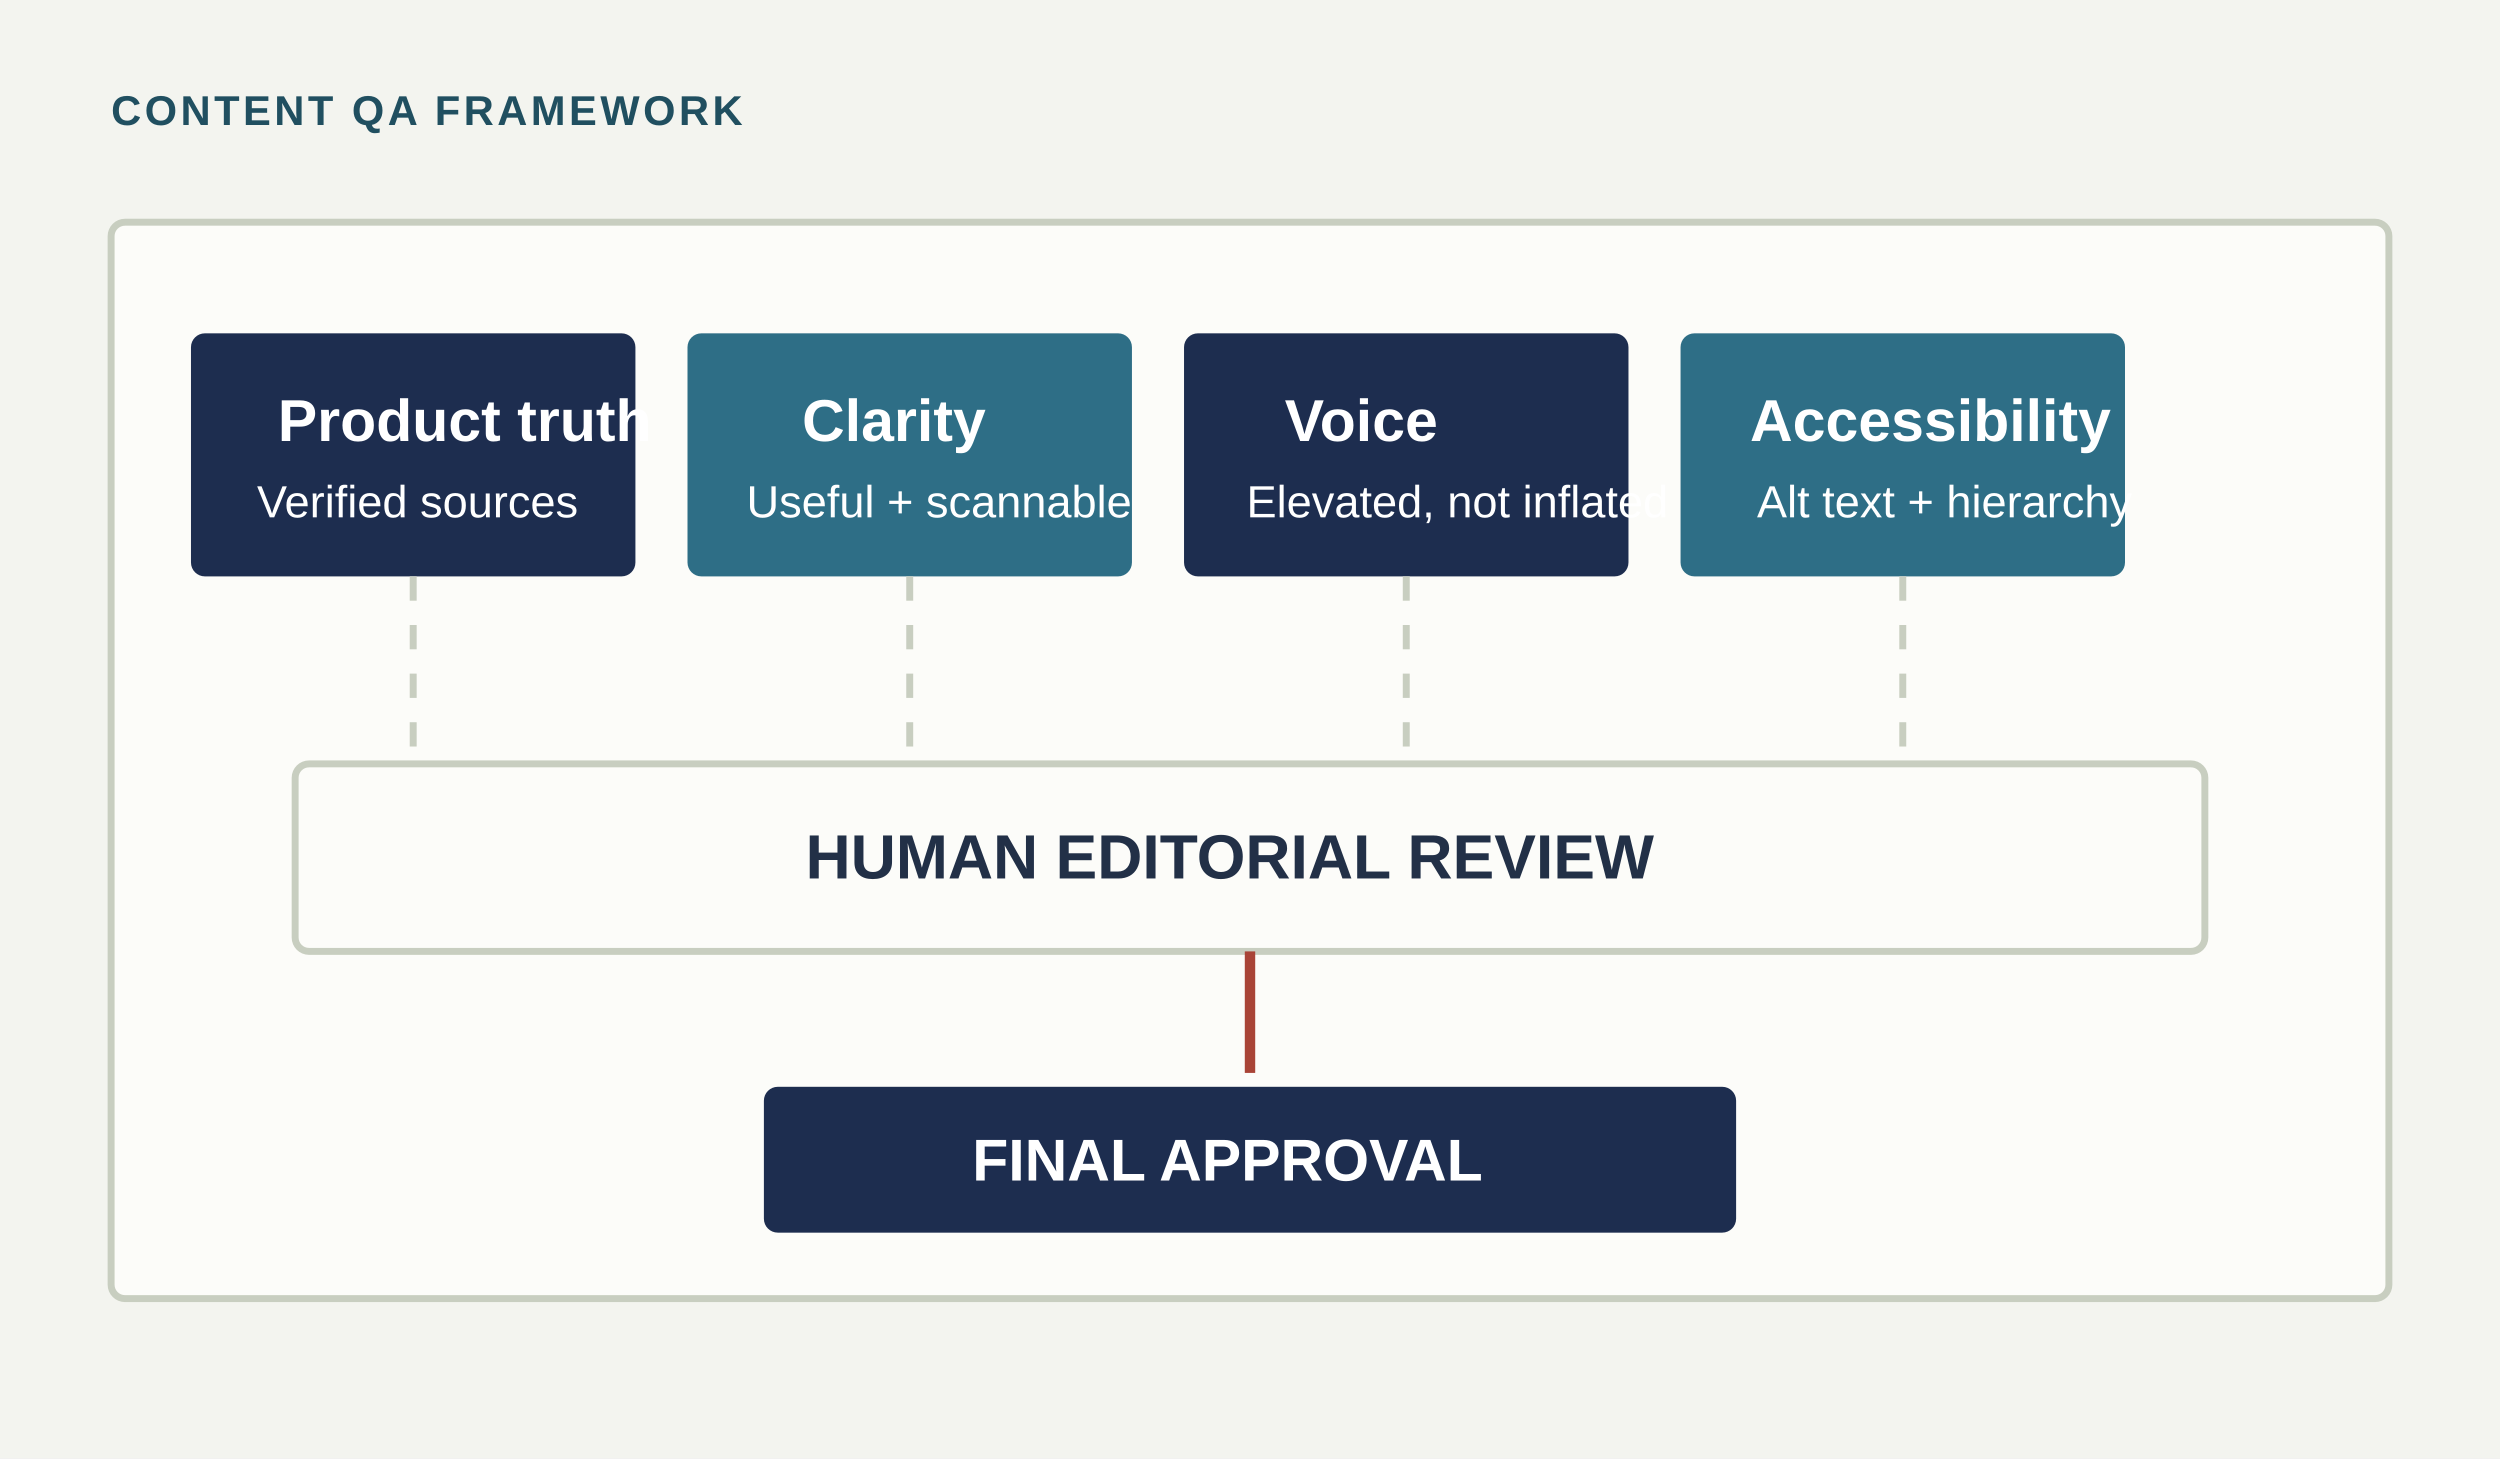
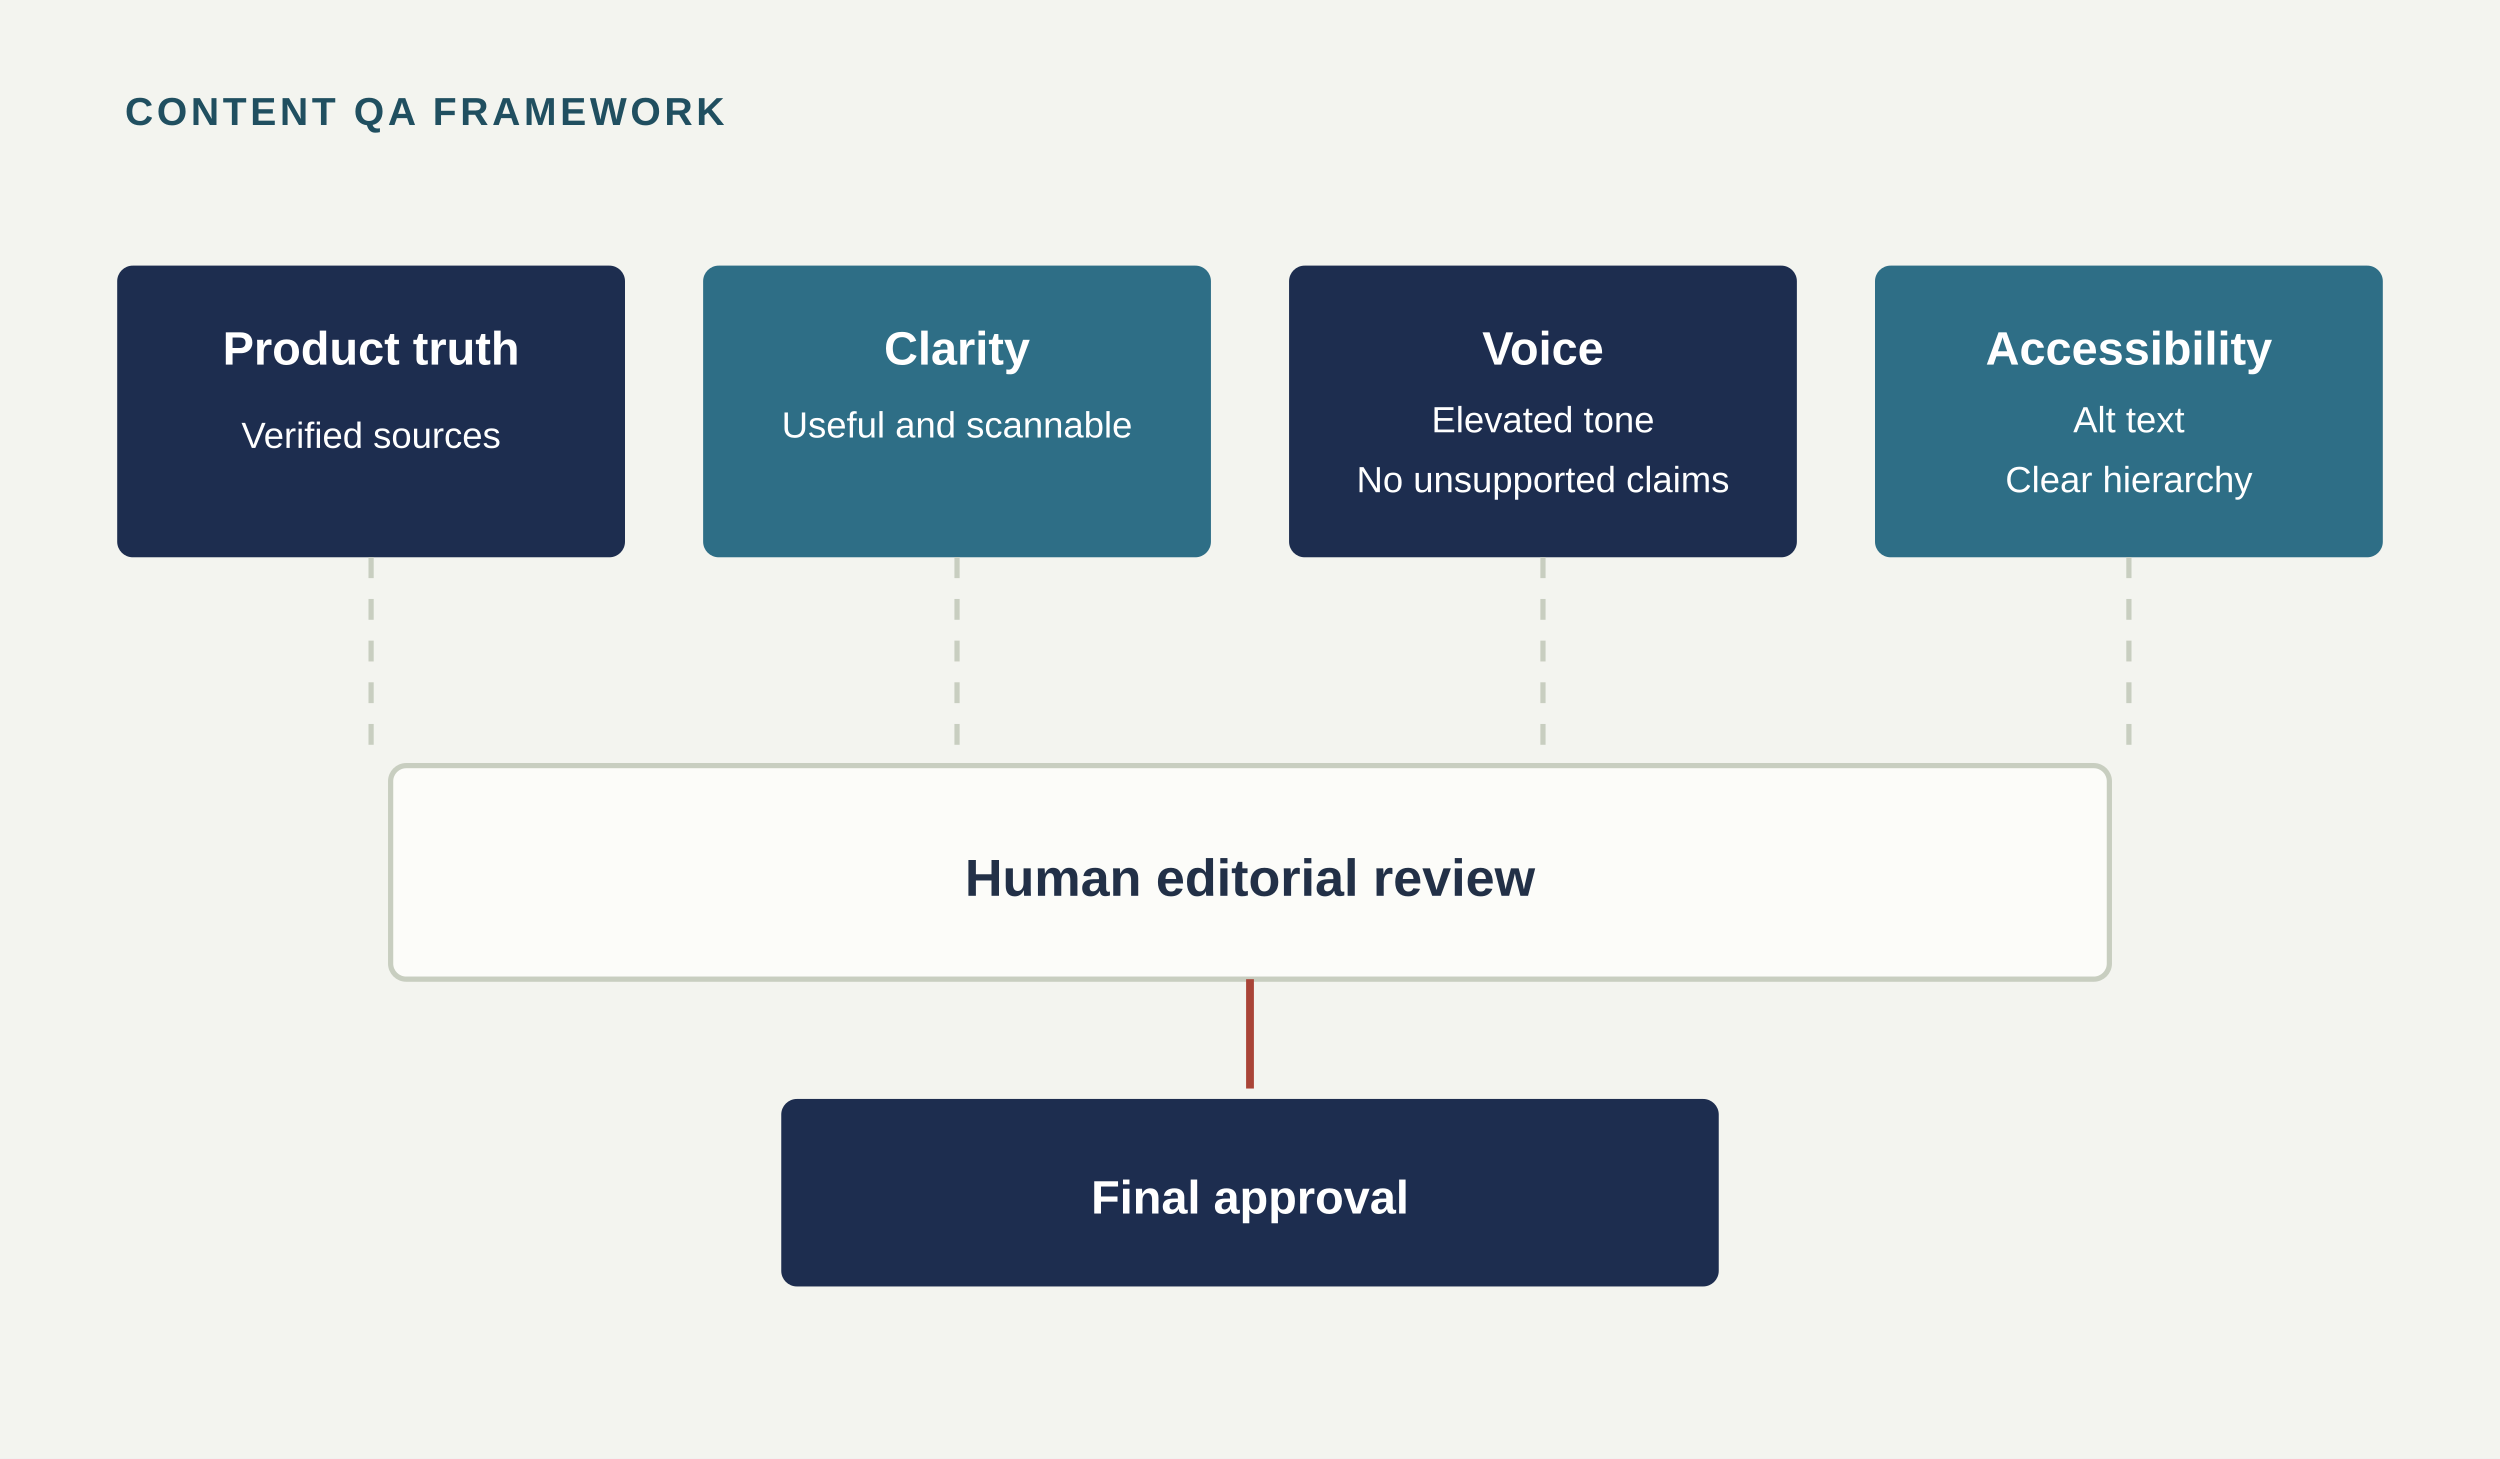
- <svg xmlns="http://www.w3.org/2000/svg" viewBox="0 0 720 420">
-   <rect width="720" height="420" fill="#F3F4EF" />
-   <style>.t{font:700 18px Arial;fill:#223047}.s{font:14px Arial;fill:#56657A}.l{font:700 12px Arial;fill:#204F60;letter-spacing:1px}.b{fill:#FCFCF9;stroke:#C8CEC0;stroke-width:2}.a{stroke:#A94437;stroke-width:3;fill:none}.teal{fill:#2E6E86}.navy{fill:#1D2D4F}.white{fill:#fff}.dash{stroke:#C8CEC0;stroke-width:2;stroke-dasharray:7 7;fill:none}</style>
-   <text x="32" y="36" class="l">CONTENT QA FRAMEWORK</text>
-   <rect x="32" y="64" width="656" height="310" rx="4" class="b" />
+ <svg xmlns="http://www.w3.org/2000/svg" viewBox="0 0 960 560" role="img">
+   <rect width="960" height="560" fill="#F3F4EF" />
+   <style>
+ .label{font:700 15px Arial,sans-serif;fill:#204F60;letter-spacing:1.4px}
+ .h{font:700 25px Arial,sans-serif;fill:#223047}
+ .t{font:700 20px Arial,sans-serif;fill:#223047}
+ .s{font:16px Arial,sans-serif;fill:#56657A}
+ .xs{font:14px Arial,sans-serif;fill:#56657A}
+ .wt{font:700 18px Arial,sans-serif;fill:#fff}
+ .ws{font:14px Arial,sans-serif;fill:#fff}
+ .panel{fill:#FCFCF9;stroke:#C8CEC0;stroke-width:2}
+ .dash{fill:none;stroke:#C8CEC0;stroke-width:2;stroke-dasharray:8 8}
+ .flow{fill:none;stroke:#A94437;stroke-width:3}
+ .navy{fill:#1D2D4F}
+ .teal{fill:#2E6E86}
+ </style>
+   <text x="48" y="48" class="label">CONTENT QA FRAMEWORK</text>
  <g>
-     <rect x="55" y="96" width="128" height="70" rx="4" class="navy" />
-     <text x="80" y="127" class="white" style="font:700 17px Arial">Product truth</text>
-     <text x="74" y="149" class="white" style="font:13px Arial">Verified sources</text>
+     <rect x="45" y="102" width="195" height="112" rx="6" class="navy" />
+     <text x="142.5" y="140" class="wt" text-anchor="middle">Product truth</text>
+     <text x="142.5" y="172" class="ws" text-anchor="middle">Verified sources</text>
+     <rect x="270" y="102" width="195" height="112" rx="6" class="teal" />
+     <text x="367.5" y="140" class="wt" text-anchor="middle">Clarity</text>
+     <text x="367.5" y="168" class="ws" text-anchor="middle">Useful and scannable</text>
+     <rect x="495" y="102" width="195" height="112" rx="6" class="navy" />
+     <text x="592.5" y="140" class="wt" text-anchor="middle">Voice</text>
+     <text x="592.5" y="166" class="ws" text-anchor="middle">Elevated tone</text>
+     <text x="592.5" y="189" class="ws" text-anchor="middle">No unsupported claims</text>
+     <rect x="720" y="102" width="195" height="112" rx="6" class="teal" />
+     <text x="817.5" y="140" class="wt" text-anchor="middle">Accessibility</text>
+     <text x="817.5" y="166" class="ws" text-anchor="middle">Alt text</text>
+     <text x="817.5" y="189" class="ws" text-anchor="middle">Clear hierarchy</text>
  </g>
-   <g>
-     <rect x="198" y="96" width="128" height="70" rx="4" class="teal" />
-     <text x="231" y="127" class="white" style="font:700 17px Arial">Clarity</text>
-     <text x="215" y="149" class="white" style="font:13px Arial">Useful + scannable</text>
-   </g>
-   <g>
-     <rect x="341" y="96" width="128" height="70" rx="4" class="navy" />
-     <text x="370" y="127" class="white" style="font:700 17px Arial">Voice</text>
-     <text x="359" y="149" class="white" style="font:13px Arial">Elevated, not inflated</text>
-   </g>
-   <g>
-     <rect x="484" y="96" width="128" height="70" rx="4" class="teal" />
-     <text x="504" y="127" class="white" style="font:700 17px Arial">Accessibility</text>
-     <text x="506" y="149" class="white" style="font:13px Arial">Alt text + hierarchy</text>
-   </g>
-   <path d="M119 166v50M262 166v50M405 166v50M548 166v50" class="dash" />
-   <rect x="85" y="220" width="550" height="54" rx="4" class="b" />
-   <text x="232" y="253" class="t">HUMAN EDITORIAL REVIEW</text>
-   <path d="M360 274v35" class="a" />
-   <rect x="220" y="313" width="280" height="42" rx="4" class="navy" />
-   <text x="280" y="340" class="white" style="font:700 17px Arial">FINAL APPROVAL</text>
+   <path d="M142.5 214v76M367.5 214v76M592.5 214v76M817.5 214v76" class="dash" />
+   <rect x="150" y="294" width="660" height="82" rx="6" class="panel" />
+   <text x="480" y="344" class="t" text-anchor="middle">Human editorial review</text>
+   <path d="M480 376v42" class="flow" />
+   <rect x="300" y="422" width="360" height="72" rx="6" class="navy" />
+   <text x="480" y="466" class="wt" text-anchor="middle">Final approval</text>
</svg>
